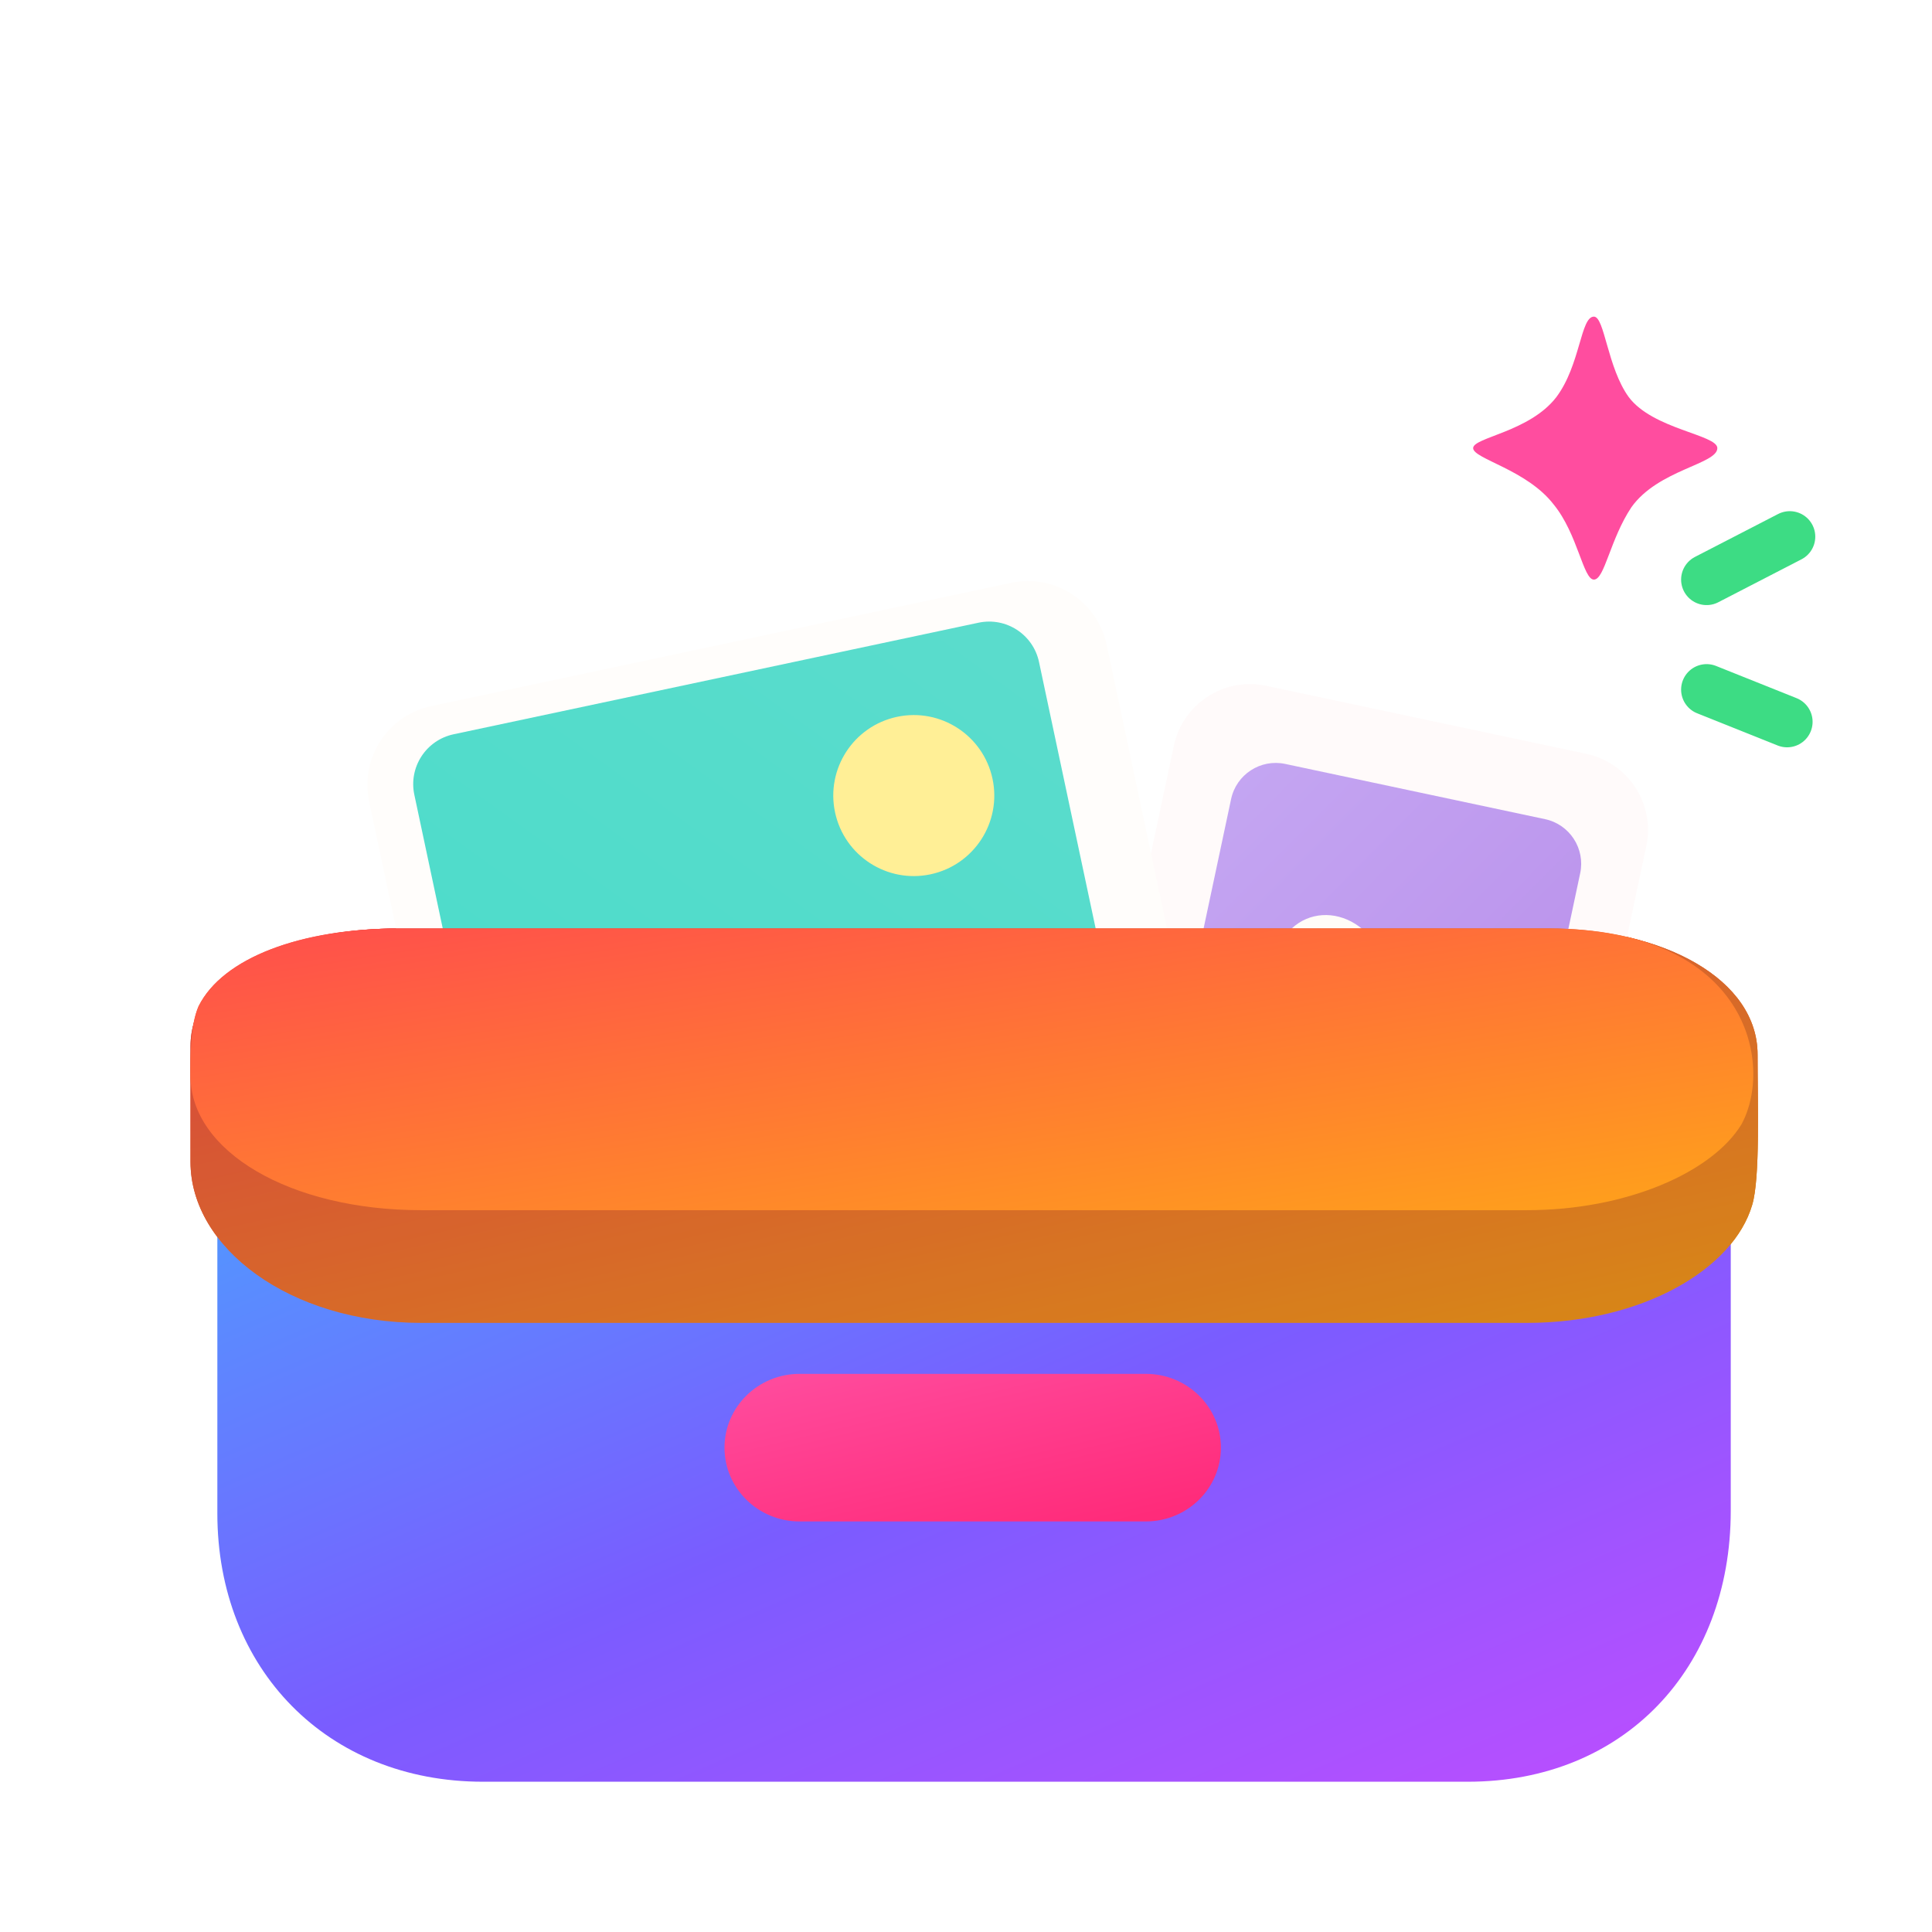
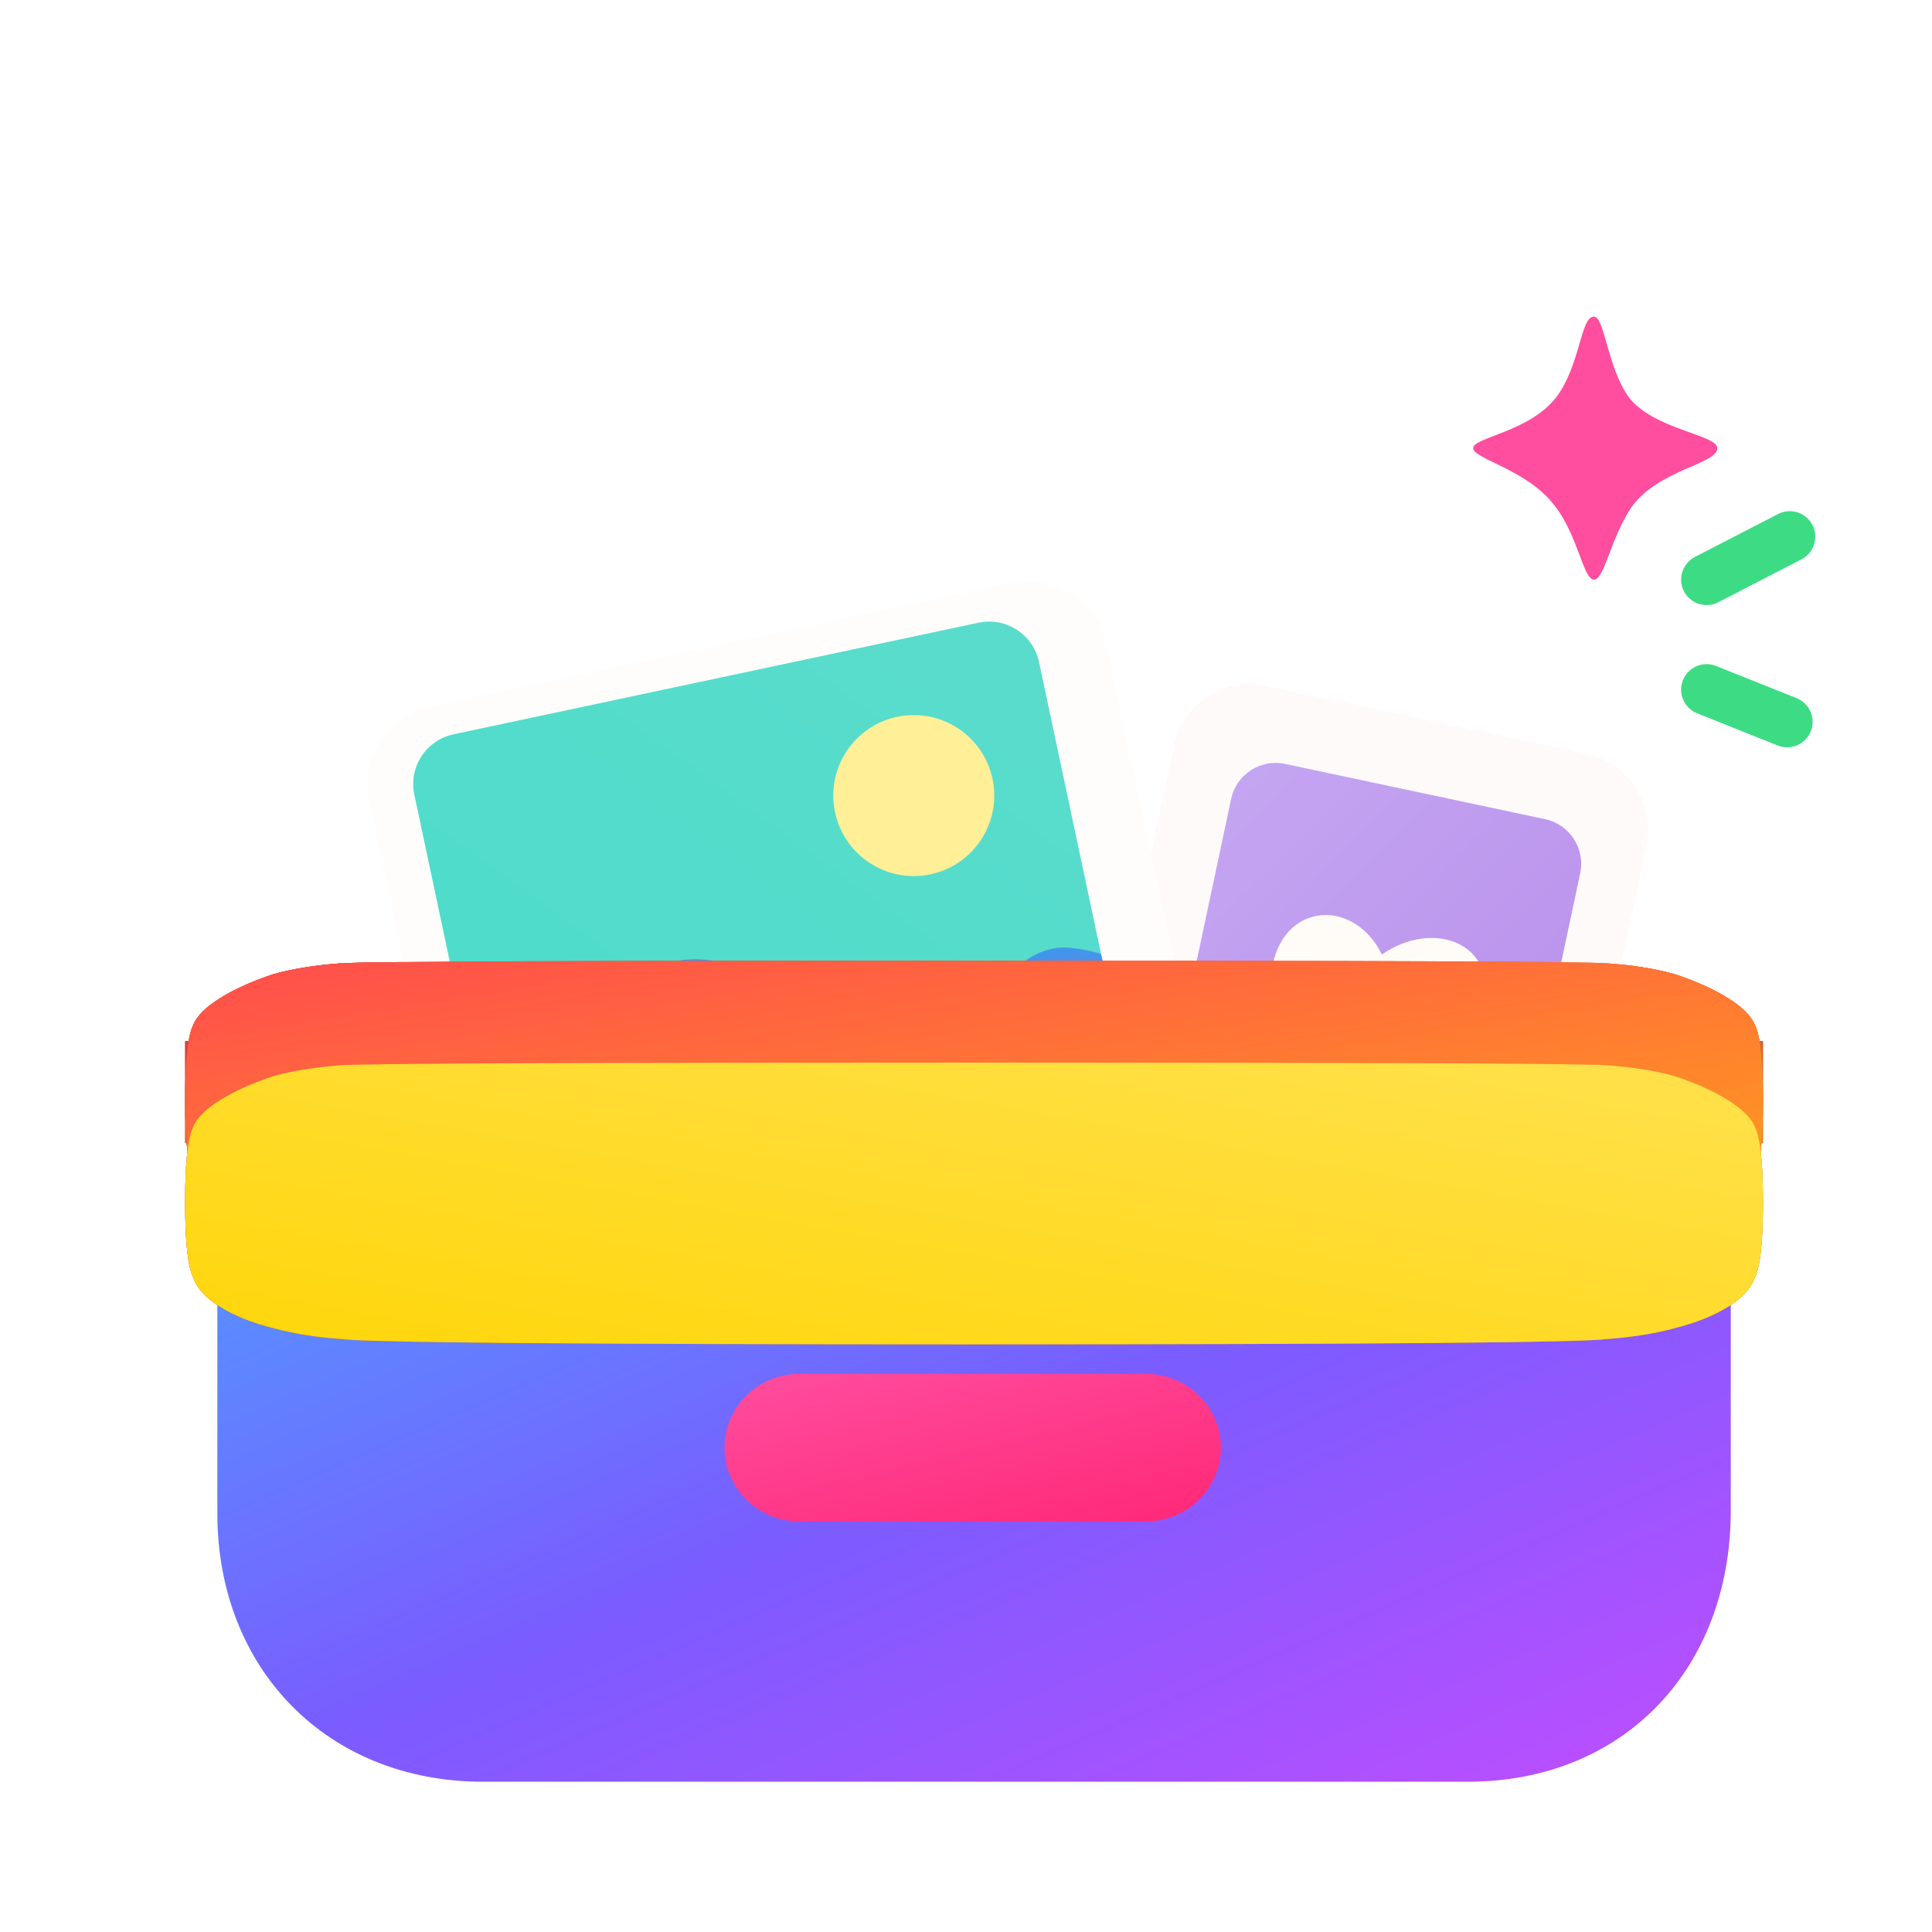
<svg xmlns="http://www.w3.org/2000/svg" viewBox="260 155 720 720" role="img" aria-label="Schuhkarton lädt">
  <defs>
    <linearGradient id="sk-lidTop" x1="0" y1="0" x2="0.9" y2="1">
      <stop stop-color="#ff4d4d" />
      <stop offset="1" stop-color="#ff9f1c" />
    </linearGradient>
    <linearGradient id="sk-lidInside" x1="0" y1="1" x2="1" y2="0">
      <stop stop-color="#ffd60a" />
      <stop offset="1" stop-color="#ffe14d" />
    </linearGradient>
    <linearGradient id="sk-rim" x1="0" y1="0" x2="0.7" y2="1">
      <stop stop-color="#3ddc84" />
      <stop offset="1" stop-color="#2ec4b6" />
    </linearGradient>
    <linearGradient id="sk-box" x1="0" y1="0" x2="1" y2="1">
      <stop stop-color="#4d9fff" />
      <stop offset="0.5" stop-color="#7a5cff" />
      <stop offset="1" stop-color="#c04dff" />
    </linearGradient>
    <linearGradient id="sk-slot" x1="0" y1="0" x2="0.8" y2="1">
      <stop stop-color="#ff4d9f" />
      <stop offset="1" stop-color="#ff2b7a" />
    </linearGradient>
    <linearGradient id="sk-sky" x1="0" y1="1" x2="1" y2="0">
      <stop stop-color="#48dcca" />
      <stop offset="1" stop-color="#5bdccc" />
    </linearGradient>
    <linearGradient id="sk-mountains" x1="0" y1="0" x2="1" y2="1">
      <stop stop-color="#329be8" />
      <stop offset="1" stop-color="#568eef" />
    </linearGradient>
    <linearGradient id="sk-heartBg" x1="0" y1="0" x2="1" y2="1">
      <stop stop-color="#c4a6f2" />
      <stop offset="1" stop-color="#b78ae9" />
    </linearGradient>
    <clipPath id="sk-scene">
      <rect x="429" y="405" width="238" height="260" rx="19" />
    </clipPath>
    <clipPath id="sk-inbox">
      <rect x="260" y="155" width="720" height="640" />
    </clipPath>
  </defs>
  <style>
    .p1, .p2, .star, .rays { transform-box: fill-box; transform-origin: center; animation: 3.2s infinite both; }
    .p1 { animation-name: sk-p1; }
    .p2 { animation-name: sk-p2; }
    .star { animation-name: sk-star; }
    .rays { animation-name: sk-rays; }
    .lid-still { display: none; }
    @keyframes sk-p1 {
-       0%, 9% { transform: translateY(260px); animation-timing-function: cubic-bezier(.2, .8, .3, 1.2); }
-       21%, 36% { transform: none; animation-timing-function: ease-in; }
-       56%, 100% { transform: translateY(260px); }
+       0%, 17% { transform: translateY(260px); animation-timing-function: cubic-bezier(.2, .8, .3, 1.2); }
+       29%, 41% { transform: none; animation-timing-function: ease-in; }
+       51%, 100% { transform: translateY(260px); }
    }
    @keyframes sk-p2 {
-       0%, 11% { transform: translateY(240px); animation-timing-function: cubic-bezier(.2, .8, .3, 1.25); }
-       24%, 33% { transform: none; animation-timing-function: ease-in; }
-       53%, 100% { transform: translateY(240px); }
+       0%, 19% { transform: translateY(240px); animation-timing-function: cubic-bezier(.2, .8, .3, 1.25); }
+       31%, 39% { transform: none; animation-timing-function: ease-in; }
+       49%, 100% { transform: translateY(240px); }
    }
    @keyframes sk-star {
-       0%, 17% { transform: scale(0) rotate(-90deg); opacity: 0; animation-timing-function: cubic-bezier(.2, .8, .3, 1.4); }
-       26%, 34% { transform: none; opacity: 1; }
-       44%, 100% { transform: scale(0) rotate(45deg); opacity: 0; }
+       0%, 26% { transform: scale(0) rotate(-90deg); opacity: 0; animation-timing-function: cubic-bezier(.2, .8, .3, 1.4); }
+       33%, 39% { transform: none; opacity: 1; }
+       47%, 100% { transform: scale(0) rotate(45deg); opacity: 0; }
    }
    @keyframes sk-rays {
-       0%, 22% { transform: scale(.2); opacity: 0; animation-timing-function: ease-out; }
-       29%, 34% { transform: none; opacity: 1; }
-       42%, 100% { transform: scale(.2); opacity: 0; }
+       0%, 29% { transform: scale(.2); opacity: 0; animation-timing-function: ease-out; }
+       34%, 39% { transform: none; opacity: 1; }
+       45%, 100% { transform: scale(.2); opacity: 0; }
    }
    @media (prefers-reduced-motion: reduce) {
      .p1, .p2, .star, .rays { animation: none; }
      .lid-move { display: none; }
      .lid-still { display: inline; }
    }
  </style>
-   <g class="lid-still">
-     <path fill="url(#sk-lidTop)" d="M306 479C286 451 298 401 322 367C339 341 363 321 401 307L672 222C719 207 740 207 760 220C781 236 795 265 784 294C773 326 745 359 694 392L408 493C357 510 326 515 306 479Z" />
-     <path fill="url(#sk-lidInside)" d="M324 459C339 420 393 400 463 381L722 307C755 297 773 289 783 299C776 331 740 361 694 392L406 493C361 511 338 507 324 484C320 476 320 468 324 459Z" />
+   <path fill="url(#sk-rim)" d="M341 567C341 540 374 526 415 526H831C872 526 905 542 905 571C905 598 870 626 823 626H423C376 626 341 599 341 567Z" />
+   <path fill="#2e8a6a" d="M368 566C372 548 399 544 432 544H833C858 544 880 555 880 569C880 583 862 592 835 593H406C381 592 368 581 368 566Z" />
+   <g class="lid lid-still">
+     <g fill="url(#sk-lidTop)">
+       <path d="M329 391Q329 442 329 446Q330 451 331 456Q331 460 333 465Q334 469 337 473Q339 477 341 481Q344 485 347 488Q350 492 354 495Q357 498 361 501Q365 503 369 505Q373 507 378 509Q382 510 387 511Q392 512 396 512Q401 513 623 513Q845 513 850 512Q854 512 859 511Q864 510 868 509Q873 507 877 505Q881 503 885 501Q889 498 892 495Q896 492 899 488Q902 485 905 481Q907 477 909 473Q912 469 913 465Q915 460 915 456Q916 451 917 446Q917 442 917 391Q917 339 917 335Q916 330 915 326Q915 321 913 317Q912 312 909 308Q907 304 905 300Q902 296 899 293Q896 289 892 286Q889 283 885 281Q881 278 877 276Q873 274 868 272Q864 271 859 270Q854 269 850 269Q845 268 623 268Q401 268 396 269Q392 269 387 270Q382 271 378 272Q373 274 369 276Q365 278 361 281Q357 283 354 286Q350 289 347 293Q344 296 341 300Q339 304 337 308Q334 312 333 317Q331 321 331 326Q330 330 329 335Q329 339 329 391Z" />
+       <path d="M329 398Q329 449 329 454Q330 458 331 463Q331 467 333 472Q334 476 337 480Q339 485 341 488Q344 492 347 496Q350 499 354 502Q357 505 361 508Q365 511 369 513Q373 515 378 516Q382 518 387 519Q392 519 396 520Q401 520 623 520Q845 520 850 520Q854 519 859 519Q864 518 868 516Q873 515 877 513Q881 511 885 508Q889 505 892 502Q896 499 899 496Q902 492 905 488Q907 485 909 480Q912 476 913 472Q915 467 915 463Q916 458 917 454Q917 449 917 398Q917 347 917 342Q916 337 915 333Q915 328 913 324Q912 320 909 315Q907 311 905 307Q902 304 899 300Q896 297 892 293Q889 290 885 288Q881 285 877 283Q873 281 868 280Q864 278 859 277Q854 276 850 276Q845 276 623 276Q401 276 396 276Q392 276 387 277Q382 278 378 280Q373 281 369 283Q365 285 361 288Q357 290 354 293Q350 297 347 300Q344 304 341 307Q339 311 337 315Q334 320 333 324Q331 328 331 333Q330 337 329 342Q329 347 329 398Z" />
+       <path d="M329 442L917 442L917 449L329 449Z" />
+     </g>
+     <g fill="#000" opacity=".15">
+       <path d="M329 391Q329 442 329 446Q330 451 331 456Q331 460 333 465Q334 469 337 473Q339 477 341 481Q344 485 347 488Q350 492 354 495Q357 498 361 501Q365 503 369 505Q373 507 378 509Q382 510 387 511Q392 512 396 512Q401 513 623 513Q845 513 850 512Q854 512 859 511Q864 510 868 509Q873 507 877 505Q881 503 885 501Q889 498 892 495Q896 492 899 488Q902 485 905 481Q907 477 909 473Q912 469 913 465Q915 460 915 456Q916 451 917 446Q917 442 917 391Q917 339 917 335Q916 330 915 326Q915 321 913 317Q912 312 909 308Q907 304 905 300Q902 296 899 293Q896 289 892 286Q889 283 885 281Q881 278 877 276Q873 274 868 272Q864 271 859 270Q854 269 850 269Q845 268 623 268Q401 268 396 269Q392 269 387 270Q382 271 378 272Q373 274 369 276Q365 278 361 281Q357 283 354 286Q350 289 347 293Q344 296 341 300Q339 304 337 308Q334 312 333 317Q331 321 331 326Q330 330 329 335Q329 339 329 391Z" />
+       <path d="M329 398Q329 449 329 454Q330 458 331 463Q331 467 333 472Q334 476 337 480Q339 485 341 488Q344 492 347 496Q350 499 354 502Q357 505 361 508Q365 511 369 513Q373 515 378 516Q382 518 387 519Q392 519 396 520Q401 520 623 520Q845 520 850 520Q854 519 859 519Q864 518 868 516Q873 515 877 513Q881 511 885 508Q889 505 892 502Q896 499 899 496Q902 492 905 488Q907 485 909 480Q912 476 913 472Q915 467 915 463Q916 458 917 454Q917 449 917 398Q917 347 917 342Q916 337 915 333Q915 328 913 324Q912 320 909 315Q907 311 905 307Q902 304 899 300Q896 297 892 293Q889 290 885 288Q881 285 877 283Q873 281 868 280Q864 278 859 277Q854 276 850 276Q845 276 623 276Q401 276 396 276Q392 276 387 277Q382 278 378 280Q373 281 369 283Q365 285 361 288Q357 290 354 293Q350 297 347 300Q344 304 341 307Q339 311 337 315Q334 320 333 324Q331 328 331 333Q330 337 329 342Q329 347 329 398Z" />
+       <path d="M329 442L917 442L917 449L329 449Z" />
+     </g>
+     <path fill="url(#sk-lidInside)" d="M329 398Q329 449 329 454Q330 458 331 463Q331 467 333 472Q334 476 337 480Q339 485 341 488Q344 492 347 496Q350 499 354 502Q357 505 361 508Q365 511 369 513Q373 515 378 516Q382 518 387 519Q392 519 396 520Q401 520 623 520Q845 520 850 520Q854 519 859 519Q864 518 868 516Q873 515 877 513Q881 511 885 508Q889 505 892 502Q896 499 899 496Q902 492 905 488Q907 485 909 480Q912 476 913 472Q915 467 915 463Q916 458 917 454Q917 449 917 398Q917 347 917 342Q916 337 915 333Q915 328 913 324Q912 320 909 315Q907 311 905 307Q902 304 899 300Q896 297 892 293Q889 290 885 288Q881 285 877 283Q873 281 868 280Q864 278 859 277Q854 276 850 276Q845 276 623 276Q401 276 396 276Q392 276 387 277Q382 278 378 280Q373 281 369 283Q365 285 361 288Q357 290 354 293Q350 297 347 300Q344 304 341 307Q339 311 337 315Q334 320 333 324Q331 328 331 333Q330 337 329 342Q329 347 329 398Z" />
  </g>
  <g class="lid-move">
    <g>
-       <animate attributeName="display" dur="3.2s" repeatCount="indefinite" calcMode="discrete" keyTimes="0;0.1;0.52" values="none;inline;none" />
+       <animate attributeName="display" dur="3.2s" repeatCount="indefinite" calcMode="discrete" keyTimes="0;0.065;0.622" values="none;inline;none" />
      <g id="sk-lidMove">
-         <path fill="url(#sk-lidTop)" d="M331 545C331 560 331 574 331 588C331 620 368 648 417 648C554.3 648 691.7 648 829 648C872 648 906 628 913 604C916 594 915 566 915 548C915 520 880 501 837 501C694.3 501 551.7 501 409 501C366 501 331 517 331 545Z">
-           <animate attributeName="d" dur="3.2s" repeatCount="indefinite" calcMode="spline" keyTimes="0;0.04;0.1;0.19;0.31;0.52;0.66;1" keySplines="0 0 1 1;.4 0 1 .8;0 .3 .3 1;0 0 1 1;.45 0 .8 .55;.2 .45 .4 1;0 0 1 1" values="M331 545C331 560 331 574 331 588C331 620 368 648 417 648C554.3 648 691.7 648 829 648C872 648 906 628 913 604C916 594 915 566 915 548C915 520 880 501 837 501C694.3 501 551.7 501 409 501C366 501 331 517 331 545Z;M331 545C331 560 331 574 331 588C331 620 368 648 417 648C554.3 648 691.7 648 829 648C872 648 906 628 913 604C916 594 915 566 915 548C915 520 880 501 837 501C694.3 501 551.7 501 409 501C366 501 331 517 331 545Z;M331 503.6C331 505.4 331 507.1 331 508.8C331 512.6 368 516 417 516C554.3 516 691.7 516 829 516C872 516 906 513.6 913 510.7C916 509.5 915 506.2 915 504C915 500.6 880 498.4 837 498.4C694.3 498.4 551.7 498.4 409 498.4C366 498.4 331 500.3 331 503.6Z;M306 479C286 451 298 401 322 367C339 341 363 321 401 307C491.3 278.7 581.7 250.3 672 222C719 207 740 207 760 220C781 236 795 265 784 294C773 326 745 359 694 392C598.7 425.7 503.3 459.3 408 493C357 510 326 515 306 479Z;M306 479C286 451 298 401 322 367C339 341 363 321 401 307C491.3 278.7 581.7 250.3 672 222C719 207 740 207 760 220C781 236 795 265 784 294C773 326 745 359 694 392C598.7 425.7 503.3 459.3 408 493C357 510 326 515 306 479Z;M331 503.6C331 505.4 331 507.1 331 508.8C331 512.6 368 516 417 516C554.3 516 691.7 516 829 516C872 516 906 513.6 913 510.7C916 509.5 915 506.2 915 504C915 500.6 880 498.4 837 498.4C694.3 498.4 551.7 498.4 409 498.4C366 498.4 331 500.3 331 503.6Z;M331 545C331 560 331 574 331 588C331 620 368 648 417 648C554.3 648 691.7 648 829 648C872 648 906 628 913 604C916 594 915 566 915 548C915 520 880 501 837 501C694.3 501 551.7 501 409 501C366 501 331 517 331 545Z;M331 545C331 560 331 574 331 588C331 620 368 648 417 648C554.3 648 691.7 648 829 648C872 648 906 628 913 604C916 594 915 566 915 548C915 520 880 501 837 501C694.3 501 551.7 501 409 501C366 501 331 517 331 545Z" />
-         </path>
-         <path fill="#000" opacity=".16" d="M331 545C331 560 331 574 331 588C331 620 368 648 417 648C554.3 648 691.7 648 829 648C872 648 906 628 913 604C916 594 915 566 915 548C915 520 880 501 837 501C694.3 501 551.7 501 409 501C366 501 331 517 331 545Z">
-           <animate attributeName="d" dur="3.2s" repeatCount="indefinite" calcMode="spline" keyTimes="0;0.04;0.1;0.19;0.31;0.52;0.66;1" keySplines="0 0 1 1;.4 0 1 .8;0 .3 .3 1;0 0 1 1;.45 0 .8 .55;.2 .45 .4 1;0 0 1 1" values="M331 545C331 560 331 574 331 588C331 620 368 648 417 648C554.3 648 691.7 648 829 648C872 648 906 628 913 604C916 594 915 566 915 548C915 520 880 501 837 501C694.3 501 551.7 501 409 501C366 501 331 517 331 545Z;M331 545C331 560 331 574 331 588C331 620 368 648 417 648C554.3 648 691.7 648 829 648C872 648 906 628 913 604C916 594 915 566 915 548C915 520 880 501 837 501C694.3 501 551.7 501 409 501C366 501 331 517 331 545Z;M331 503.6C331 505.4 331 507.1 331 508.8C331 512.6 368 516 417 516C554.3 516 691.7 516 829 516C872 516 906 513.6 913 510.7C916 509.5 915 506.2 915 504C915 500.6 880 498.4 837 498.4C694.3 498.4 551.7 498.4 409 498.4C366 498.4 331 500.3 331 503.6Z;M306 479C286 451 298 401 322 367C339 341 363 321 401 307C491.3 278.7 581.7 250.3 672 222C719 207 740 207 760 220C781 236 795 265 784 294C773 326 745 359 694 392C598.7 425.7 503.3 459.3 408 493C357 510 326 515 306 479Z;M306 479C286 451 298 401 322 367C339 341 363 321 401 307C491.3 278.7 581.7 250.3 672 222C719 207 740 207 760 220C781 236 795 265 784 294C773 326 745 359 694 392C598.7 425.7 503.3 459.3 408 493C357 510 326 515 306 479Z;M331 503.6C331 505.4 331 507.1 331 508.8C331 512.6 368 516 417 516C554.3 516 691.7 516 829 516C872 516 906 513.6 913 510.7C916 509.5 915 506.2 915 504C915 500.6 880 498.4 837 498.4C694.3 498.4 551.7 498.4 409 498.4C366 498.4 331 500.3 331 503.6Z;M331 545C331 560 331 574 331 588C331 620 368 648 417 648C554.3 648 691.7 648 829 648C872 648 906 628 913 604C916 594 915 566 915 548C915 520 880 501 837 501C694.3 501 551.7 501 409 501C366 501 331 517 331 545Z;M331 545C331 560 331 574 331 588C331 620 368 648 417 648C554.3 648 691.7 648 829 648C872 648 906 628 913 604C916 594 915 566 915 548C915 520 880 501 837 501C694.3 501 551.7 501 409 501C366 501 331 517 331 545Z" />
-           <animate attributeName="opacity" dur="3.2s" repeatCount="indefinite" keyTimes="0;0.1;0.19;0.31;0.52;1" values=".16;.16;0;0;.16;.16" />
-         </path>
-         <path fill="url(#sk-lidTop)" d="M331 556C331 584 368 606 417 606C554.3 606 691.7 606 829 606C866 606 898 592 909 574C921 552 912 501 837 501C694.3 501 551.7 501 409 501C372 501 343 512 334 530C331 537 331 547 331 556Z">
-           <animate attributeName="d" dur="3.2s" repeatCount="indefinite" calcMode="spline" keyTimes="0;0.04;0.1;0.19;0.31;0.52;0.66;1" keySplines="0 0 1 1;.4 0 1 .8;0 .3 .3 1;0 0 1 1;.45 0 .8 .55;.2 .45 .4 1;0 0 1 1" values="M331 556C331 584 368 606 417 606C554.3 606 691.7 606 829 606C866 606 898 592 909 574C921 552 912 501 837 501C694.3 501 551.7 501 409 501C372 501 343 512 334 530C331 537 331 547 331 556Z;M331 556C331 584 368 606 417 606C554.3 606 691.7 606 829 606C866 606 898 592 909 574C921 552 912 501 837 501C694.3 501 551.7 501 409 501C372 501 343 512 334 530C331 537 331 547 331 556Z;M331 499.7C331 500.6 368 501.2 417 501.2C554.3 501.2 691.7 501.2 829 501.2C866 501.2 898 500.8 909 500.3C921 499.6 912 498.1 837 498.1C694.3 498.1 551.7 498.1 409 498.1C372 498.1 343 498.4 334 499C331 499.2 331 499.5 331 499.7Z;M324 459C339 420 393 400 463 381C549.3 356.3 635.7 331.7 722 307C755 297 773 289 783 299C776 331 740 361 694 392C598 425.7 502 459.3 406 493C361 511 338 507 324 484C320 476 320 468 324 459Z;M324 459C339 420 393 400 463 381C549.3 356.3 635.7 331.7 722 307C755 297 773 289 783 299C776 331 740 361 694 392C598 425.7 502 459.3 406 493C361 511 338 507 324 484C320 476 320 468 324 459Z;M331 499.7C331 500.6 368 501.2 417 501.2C554.3 501.2 691.7 501.2 829 501.2C866 501.2 898 500.8 909 500.3C921 499.6 912 498.1 837 498.1C694.3 498.1 551.7 498.1 409 498.1C372 498.1 343 498.4 334 499C331 499.2 331 499.5 331 499.7Z;M331 556C331 584 368 606 417 606C554.3 606 691.7 606 829 606C866 606 898 592 909 574C921 552 912 501 837 501C694.3 501 551.7 501 409 501C372 501 343 512 334 530C331 537 331 547 331 556Z;M331 556C331 584 368 606 417 606C554.3 606 691.7 606 829 606C866 606 898 592 909 574C921 552 912 501 837 501C694.3 501 551.7 501 409 501C372 501 343 512 334 530C331 537 331 547 331 556Z" />
-           <animate attributeName="visibility" dur="3.2s" repeatCount="indefinite" calcMode="discrete" keyTimes="0;0.1;0.52" values="visible;hidden;visible" />
-         </path>
-         <path fill="url(#sk-lidInside)" d="M331 556C331 584 368 606 417 606C554.3 606 691.7 606 829 606C866 606 898 592 909 574C921 552 912 501 837 501C694.3 501 551.7 501 409 501C372 501 343 512 334 530C331 537 331 547 331 556Z" visibility="hidden">
-           <animate attributeName="d" dur="3.2s" repeatCount="indefinite" calcMode="spline" keyTimes="0;0.04;0.1;0.19;0.31;0.52;0.66;1" keySplines="0 0 1 1;.4 0 1 .8;0 .3 .3 1;0 0 1 1;.45 0 .8 .55;.2 .45 .4 1;0 0 1 1" values="M331 556C331 584 368 606 417 606C554.3 606 691.7 606 829 606C866 606 898 592 909 574C921 552 912 501 837 501C694.3 501 551.7 501 409 501C372 501 343 512 334 530C331 537 331 547 331 556Z;M331 556C331 584 368 606 417 606C554.3 606 691.7 606 829 606C866 606 898 592 909 574C921 552 912 501 837 501C694.3 501 551.7 501 409 501C372 501 343 512 334 530C331 537 331 547 331 556Z;M331 499.7C331 500.6 368 501.2 417 501.2C554.3 501.2 691.7 501.2 829 501.2C866 501.2 898 500.8 909 500.3C921 499.6 912 498.1 837 498.1C694.3 498.1 551.7 498.1 409 498.1C372 498.1 343 498.4 334 499C331 499.2 331 499.5 331 499.7Z;M324 459C339 420 393 400 463 381C549.3 356.3 635.7 331.7 722 307C755 297 773 289 783 299C776 331 740 361 694 392C598 425.7 502 459.3 406 493C361 511 338 507 324 484C320 476 320 468 324 459Z;M324 459C339 420 393 400 463 381C549.3 356.3 635.7 331.7 722 307C755 297 773 289 783 299C776 331 740 361 694 392C598 425.7 502 459.3 406 493C361 511 338 507 324 484C320 476 320 468 324 459Z;M331 499.7C331 500.6 368 501.2 417 501.2C554.3 501.2 691.7 501.2 829 501.2C866 501.2 898 500.8 909 500.3C921 499.6 912 498.1 837 498.1C694.3 498.1 551.7 498.1 409 498.1C372 498.1 343 498.4 334 499C331 499.2 331 499.5 331 499.7Z;M331 556C331 584 368 606 417 606C554.3 606 691.7 606 829 606C866 606 898 592 909 574C921 552 912 501 837 501C694.3 501 551.7 501 409 501C372 501 343 512 334 530C331 537 331 547 331 556Z;M331 556C331 584 368 606 417 606C554.3 606 691.7 606 829 606C866 606 898 592 909 574C921 552 912 501 837 501C694.3 501 551.7 501 409 501C372 501 343 512 334 530C331 537 331 547 331 556Z" />
-           <animate attributeName="visibility" dur="3.2s" repeatCount="indefinite" calcMode="discrete" keyTimes="0;0.1;0.52" values="hidden;visible;hidden" />
-         </path>
+         <g fill="url(#sk-lidTop)">
+           <g id="sk-lidShape">
+             <path id="sk-lidT" d="M329 565Q329 543 332 537Q334 532 342 527Q350 522 362 518Q373 515 387 514Q401 513 623 513Q845 513 859 514Q873 515 884 518Q896 522 904 527Q912 532 914 537Q917 543 917 565Q917 587 914 593Q912 599 904 604Q896 609 884 612Q873 615 859 616Q845 618 623 618Q401 618 387 616Q373 615 362 612Q350 609 342 604Q334 599 332 593Q329 587 329 565Z">
+               <animate attributeName="d" dur="3.2s" repeatCount="indefinite" keyTimes="0;0.05;0.059;0.065;0.068;0.086;0.103;0.121;0.139;0.157;0.174;0.192;0.21;0.53;0.551;0.573;0.594;0.615;0.622;0.634;0.636;0.657;0.679;0.7;0.735;0.77;1" values="M329 565Q329 543 332 537Q334 532 342 527Q350 522 362 518Q373 515 387 514Q401 513 623 513Q845 513 859 514Q873 515 884 518Q896 522 904 527Q912 532 914 537Q917 543 917 565Q917 587 914 593Q912 599 904 604Q896 609 884 612Q873 615 859 616Q845 618 623 618Q401 618 387 616Q373 615 362 612Q350 609 342 604Q334 599 332 593Q329 587 329 565Z;M329 565Q329 543 332 537Q334 532 342 527Q350 522 362 518Q373 515 387 514Q401 513 623 513Q845 513 859 514Q873 515 884 518Q896 522 904 527Q912 532 914 537Q917 543 917 565Q917 587 914 593Q912 599 904 604Q896 609 884 612Q873 615 859 616Q845 618 623 618Q401 618 387 616Q373 615 362 612Q350 609 342 604Q334 599 332 593Q329 587 329 565Z;M329 513Q329 513 332 513Q334 513 342 513Q350 513 362 513Q373 513 387 513Q401 513 623 513Q845 513 859 513Q873 513 884 513Q896 513 904 513Q912 513 914 513Q917 513 917 513Q917 513 914 513Q912 513 904 513Q896 513 884 513Q873 513 859 513Q845 513 623 513Q401 513 387 513Q373 513 362 513Q350 513 342 513Q334 513 332 513Q329 513 329 513Z;M329 481Q329 494 332 498Q334 501 342 504Q350 507 362 509Q373 511 387 512Q401 513 623 513Q845 513 859 512Q873 511 884 509Q896 507 904 504Q912 501 914 498Q917 494 917 481Q917 467 914 464Q912 460 904 457Q896 454 884 452Q873 450 859 449Q845 449 623 449Q401 449 387 449Q373 450 362 452Q350 454 342 457Q334 460 332 464Q329 467 329 481Z;M329 468Q329 487 332 492Q334 497 342 501Q350 505 362 508Q373 511 387 512Q401 513 623 513Q845 513 859 512Q873 511 884 508Q896 505 904 501Q912 497 914 492Q917 487 917 468Q917 450 914 445Q912 440 904 436Q896 431 884 429Q873 426 859 425Q845 424 623 424Q401 424 387 425Q373 426 362 429Q350 431 342 436Q334 440 332 445Q329 450 329 468Z;M329 413Q329 455 332 466Q334 477 342 486Q350 496 362 502Q373 508 387 511Q401 513 623 513Q845 513 859 511Q873 508 884 502Q896 496 904 486Q912 477 914 466Q917 455 917 413Q917 372 914 361Q912 350 904 340Q896 331 884 325Q873 319 859 316Q845 314 623 314Q401 314 387 316Q373 319 362 325Q350 331 342 340Q334 350 332 361Q329 372 329 413Z;M329 394Q329 444 332 457Q334 470 342 481Q350 492 362 500Q373 507 387 510Q401 513 623 513Q845 513 859 510Q873 507 884 500Q896 492 904 481Q912 470 914 457Q917 444 917 394Q917 344 914 330Q912 317 904 306Q896 295 884 287Q873 280 859 277Q845 275 623 275Q401 275 387 277Q373 280 362 287Q350 295 342 306Q334 317 332 330Q329 344 329 394Z;M329 389Q329 441 332 455Q334 468 342 480Q350 492 362 499Q373 507 387 510Q401 513 623 513Q845 513 859 510Q873 507 884 499Q896 492 904 480Q912 468 914 455Q917 441 917 389Q917 337 914 324Q912 310 904 298Q896 287 884 279Q873 271 859 268Q845 266 623 266Q401 266 387 268Q373 271 362 279Q350 287 342 298Q334 310 332 324Q329 337 329 389Z;M329 389Q329 441 332 455Q334 468 342 480Q350 492 362 499Q373 507 387 510Q401 513 623 513Q845 513 859 510Q873 507 884 499Q896 492 904 480Q912 468 914 455Q917 441 917 389Q917 337 914 323Q912 309 904 298Q896 286 884 278Q873 270 859 267Q845 265 623 265Q401 265 387 267Q373 270 362 278Q350 286 342 298Q334 309 332 323Q329 337 329 389Z;M329 389Q329 441 332 455Q334 468 342 480Q350 492 362 499Q373 507 387 510Q401 513 623 513Q845 513 859 510Q873 507 884 499Q896 492 904 480Q912 468 914 455Q917 441 917 389Q917 337 914 323Q912 309 904 298Q896 286 884 278Q873 270 859 268Q845 265 623 265Q401 265 387 268Q373 270 362 278Q350 286 342 298Q334 309 332 323Q329 337 329 389Z;M329 389Q329 441 332 455Q334 468 342 480Q350 492 362 499Q373 507 387 510Q401 513 623 513Q845 513 859 510Q873 507 884 499Q896 492 904 480Q912 468 914 455Q917 441 917 389Q917 337 914 324Q912 310 904 298Q896 287 884 279Q873 271 859 268Q845 266 623 266Q401 266 387 268Q373 271 362 279Q350 287 342 298Q334 310 332 324Q329 337 329 389Z;M329 390Q329 441 332 455Q334 469 342 480Q350 492 362 500Q373 507 387 510Q401 513 623 513Q845 513 859 510Q873 507 884 500Q896 492 904 480Q912 469 914 455Q917 441 917 390Q917 339 914 325Q912 311 904 300Q896 288 884 280Q873 273 859 270Q845 267 623 267Q401 267 387 270Q373 273 362 280Q350 288 342 300Q334 311 332 325Q329 339 329 390Z;M329 391Q329 442 332 455Q334 469 342 480Q350 492 362 500Q373 507 387 510Q401 513 623 513Q845 513 859 510Q873 507 884 500Q896 492 904 480Q912 469 914 455Q917 442 917 391Q917 339 914 326Q912 312 904 301Q896 289 884 282Q873 274 859 271Q845 268 623 268Q401 268 387 271Q373 274 362 282Q350 289 342 301Q334 312 332 326Q329 339 329 391Z;M329 391Q329 442 332 455Q334 469 342 480Q350 492 362 500Q373 507 387 510Q401 513 623 513Q845 513 859 510Q873 507 884 500Q896 492 904 480Q912 469 914 455Q917 442 917 391Q917 339 914 326Q912 312 904 301Q896 289 884 282Q873 274 859 271Q845 268 623 268Q401 268 387 271Q373 274 362 282Q350 289 342 301Q334 312 332 326Q329 339 329 391Z;M329 391Q329 442 332 456Q334 469 342 481Q350 492 362 500Q373 507 387 510Q401 513 623 513Q845 513 859 510Q873 507 884 500Q896 492 904 481Q912 469 914 456Q917 442 917 391Q917 340 914 326Q912 313 904 301Q896 290 884 282Q873 275 859 272Q845 269 623 269Q401 269 387 272Q373 275 362 282Q350 290 342 301Q334 313 332 326Q329 340 329 391Z;M329 394Q329 444 332 457Q334 470 342 481Q350 493 362 500Q373 507 387 510Q401 513 623 513Q845 513 859 510Q873 507 884 500Q896 493 904 481Q912 470 914 457Q917 444 917 394Q917 344 914 331Q912 318 904 306Q896 295 884 288Q873 280 859 278Q845 275 623 275Q401 275 387 278Q373 280 362 288Q350 295 342 306Q334 318 332 331Q329 344 329 394Z;M329 408Q329 452 332 463Q334 475 342 485Q350 495 362 501Q373 508 387 510Q401 513 623 513Q845 513 859 510Q873 508 884 501Q896 495 904 485Q912 475 914 463Q917 452 917 408Q917 364 914 352Q912 340 904 330Q896 321 884 314Q873 307 859 305Q845 303 623 303Q401 303 387 305Q373 307 362 314Q350 321 342 330Q334 340 332 352Q329 364 329 408Z;M329 455Q329 479 332 486Q334 492 342 498Q350 503 362 507Q373 510 387 511Q401 513 623 513Q845 513 859 511Q873 510 884 507Q896 503 904 498Q912 492 914 486Q917 479 917 455Q917 431 914 425Q912 419 904 413Q896 408 884 404Q873 401 859 399Q845 398 623 398Q401 398 387 399Q373 401 362 404Q350 408 342 413Q334 419 332 425Q329 431 329 455Z;M329 481Q329 494 332 498Q334 501 342 504Q350 507 362 509Q373 511 387 512Q401 513 623 513Q845 513 859 512Q873 511 884 509Q896 507 904 504Q912 501 914 498Q917 494 917 481Q917 467 914 464Q912 460 904 457Q896 454 884 452Q873 450 859 449Q845 449 623 449Q401 449 387 449Q373 450 362 452Q350 454 342 457Q334 460 332 464Q329 467 329 481Z;M329 513Q329 513 332 513Q334 513 342 513Q350 513 362 513Q373 513 387 513Q401 513 623 513Q845 513 859 513Q873 513 884 513Q896 513 904 513Q912 513 914 513Q917 513 917 513Q917 513 914 513Q912 513 904 513Q896 513 884 513Q873 513 859 513Q845 513 623 513Q401 513 387 513Q373 513 362 513Q350 513 342 513Q334 513 332 513Q329 513 329 513Z;M329 519Q329 516 332 516Q334 515 342 514Q350 514 362 513Q373 513 387 513Q401 513 623 513Q845 513 859 513Q873 513 884 513Q896 514 904 514Q912 515 914 516Q917 516 917 519Q917 521 914 522Q912 523 904 523Q896 524 884 524Q873 525 859 525Q845 525 623 525Q401 525 387 525Q373 525 362 524Q350 524 342 523Q334 523 332 522Q329 521 329 519Z;M329 552Q329 535 332 531Q334 527 342 523Q350 519 362 517Q373 514 387 514Q401 513 623 513Q845 513 859 514Q873 514 884 517Q896 519 904 523Q912 527 914 531Q917 535 917 552Q917 568 914 573Q912 577 904 581Q896 584 884 587Q873 589 859 590Q845 591 623 591Q401 591 387 590Q373 589 362 587Q350 584 342 581Q334 577 332 573Q329 568 329 552Z;M329 564Q329 542 332 537Q334 531 342 526Q350 521 362 518Q373 515 387 514Q401 513 623 513Q845 513 859 514Q873 515 884 518Q896 521 904 526Q912 531 914 537Q917 542 917 564Q917 585 914 590Q912 596 904 601Q896 606 884 609Q873 612 859 613Q845 614 623 614Q401 614 387 613Q373 612 362 609Q350 606 342 601Q334 596 332 590Q329 585 329 564Z;M329 565Q329 543 332 537Q334 532 342 527Q350 522 362 518Q373 515 387 514Q401 513 623 513Q845 513 859 514Q873 515 884 518Q896 522 904 527Q912 532 914 537Q917 543 917 565Q917 587 914 593Q912 599 904 604Q896 609 884 612Q873 615 859 616Q845 618 623 618Q401 618 387 616Q373 615 362 612Q350 609 342 604Q334 599 332 593Q329 587 329 565Z;M329 557Q329 539 332 534Q334 529 342 524Q350 520 362 517Q373 515 387 514Q401 513 623 513Q845 513 859 514Q873 515 884 517Q896 520 904 524Q912 529 914 534Q917 539 917 557Q917 576 914 581Q912 586 904 590Q896 594 884 597Q873 600 859 601Q845 602 623 602Q401 602 387 601Q373 600 362 597Q350 594 342 590Q334 586 332 581Q329 576 329 557Z;M329 565Q329 543 332 537Q334 532 342 527Q350 522 362 518Q373 515 387 514Q401 513 623 513Q845 513 859 514Q873 515 884 518Q896 522 904 527Q912 532 914 537Q917 543 917 565Q917 587 914 593Q912 599 904 604Q896 609 884 612Q873 615 859 616Q845 618 623 618Q401 618 387 616Q373 615 362 612Q350 609 342 604Q334 599 332 593Q329 587 329 565Z;M329 565Q329 543 332 537Q334 532 342 527Q350 522 362 518Q373 515 387 514Q401 513 623 513Q845 513 859 514Q873 515 884 518Q896 522 904 527Q912 532 914 537Q917 543 917 565Q917 587 914 593Q912 599 904 604Q896 609 884 612Q873 615 859 616Q845 618 623 618Q401 618 387 616Q373 615 362 612Q350 609 342 604Q334 599 332 593Q329 587 329 565Z" />
+             </path>
+             <path id="sk-lidL" d="M329 603Q329 581 332 575Q334 570 342 565Q350 560 362 556Q373 553 387 552Q401 551 623 551Q845 551 859 552Q873 553 884 556Q896 560 904 565Q912 570 914 575Q917 581 917 603Q917 625 914 631Q912 637 904 642Q896 647 884 650Q873 653 859 654Q845 656 623 656Q401 656 387 654Q373 653 362 650Q350 647 342 642Q334 637 332 631Q329 625 329 603Z">
+               <animate attributeName="d" dur="3.2s" repeatCount="indefinite" keyTimes="0;0.05;0.059;0.065;0.068;0.086;0.103;0.121;0.139;0.157;0.174;0.192;0.21;0.53;0.551;0.573;0.594;0.615;0.622;0.634;0.636;0.657;0.679;0.7;0.735;0.77;1" values="M329 603Q329 581 332 575Q334 570 342 565Q350 560 362 556Q373 553 387 552Q401 551 623 551Q845 551 859 552Q873 553 884 556Q896 560 904 565Q912 570 914 575Q917 581 917 603Q917 625 914 631Q912 637 904 642Q896 647 884 650Q873 653 859 654Q845 656 623 656Q401 656 387 654Q373 653 362 650Q350 647 342 642Q334 637 332 631Q329 625 329 603Z;M329 603Q329 581 332 575Q334 570 342 565Q350 560 362 556Q373 553 387 552Q401 551 623 551Q845 551 859 552Q873 553 884 556Q896 560 904 565Q912 570 914 575Q917 581 917 603Q917 625 914 631Q912 637 904 642Q896 647 884 650Q873 653 859 654Q845 656 623 656Q401 656 387 654Q373 653 362 650Q350 647 342 642Q334 637 332 631Q329 625 329 603Z;M329 555Q329 555 332 555Q334 555 342 555Q350 555 362 555Q373 555 387 555Q401 555 623 555Q845 555 859 555Q873 555 884 555Q896 555 904 555Q912 555 914 555Q917 555 917 555Q917 555 914 555Q912 555 904 555Q896 555 884 555Q873 555 859 555Q845 555 623 555Q401 555 387 555Q373 555 362 555Q350 555 342 555Q334 555 332 555Q329 555 329 555Z;M329 521Q329 535 332 538Q334 542 342 545Q350 548 362 550Q373 552 387 553Q401 553 623 553Q845 553 859 553Q873 552 884 550Q896 548 904 545Q912 542 914 538Q917 535 917 521Q917 508 914 504Q912 501 904 498Q896 495 884 493Q873 491 859 490Q845 489 623 489Q401 489 387 490Q373 491 362 493Q350 495 342 498Q334 501 332 504Q329 508 329 521Z;M329 507Q329 526 332 531Q334 536 342 540Q350 544 362 547Q373 550 387 551Q401 552 623 552Q845 552 859 551Q873 550 884 547Q896 544 904 540Q912 536 914 531Q917 526 917 507Q917 489 914 484Q912 479 904 475Q896 471 884 468Q873 465 859 464Q845 463 623 463Q401 463 387 464Q373 465 362 468Q350 471 342 475Q334 479 332 484Q329 489 329 507Z;M329 439Q329 480 332 491Q334 502 342 512Q350 521 362 527Q373 534 387 536Q401 538 623 538Q845 538 859 536Q873 534 884 527Q896 521 904 512Q912 502 914 491Q917 480 917 439Q917 397 914 386Q912 375 904 366Q896 356 884 350Q873 344 859 342Q845 339 623 339Q401 339 387 342Q373 344 362 350Q350 356 342 366Q334 375 332 386Q329 397 329 439Z;M329 405Q329 455 332 469Q334 482 342 493Q350 504 362 512Q373 519 387 522Q401 524 623 524Q845 524 859 522Q873 519 884 512Q896 504 904 493Q912 482 914 469Q917 455 917 405Q917 355 914 342Q912 329 904 318Q896 307 884 299Q873 292 859 289Q845 286 623 286Q401 286 387 289Q373 292 362 299Q350 307 342 318Q334 329 332 342Q329 355 329 405Z;M329 393Q329 445 332 458Q334 472 342 484Q350 495 362 503Q373 511 387 514Q401 516 623 516Q845 516 859 514Q873 511 884 503Q896 495 904 484Q912 472 914 458Q917 445 917 393Q917 341 914 327Q912 314 904 302Q896 290 884 283Q873 275 859 272Q845 269 623 269Q401 269 387 272Q373 275 362 283Q350 290 342 302Q334 314 332 327Q329 341 329 393Z;M329 389Q329 441 332 455Q334 469 342 481Q350 492 362 500Q373 508 387 511Q401 513 623 513Q845 513 859 511Q873 508 884 500Q896 492 904 481Q912 469 914 455Q917 441 917 389Q917 337 914 324Q912 310 904 298Q896 286 884 279Q873 271 859 268Q845 265 623 265Q401 265 387 268Q373 271 362 279Q350 286 342 298Q334 310 332 324Q329 337 329 389Z;M329 390Q329 442 332 456Q334 469 342 481Q350 493 362 500Q373 508 387 511Q401 514 623 514Q845 514 859 511Q873 508 884 500Q896 493 904 481Q912 469 914 456Q917 442 917 390Q917 338 914 324Q912 310 904 299Q896 287 884 279Q873 271 859 269Q845 266 623 266Q401 266 387 269Q373 271 362 279Q350 287 342 299Q334 310 332 324Q329 338 329 390Z;M329 393Q329 444 332 458Q334 472 342 484Q350 495 362 503Q373 511 387 513Q401 516 623 516Q845 516 859 513Q873 511 884 503Q896 495 904 484Q912 472 914 458Q917 444 917 393Q917 341 914 327Q912 313 904 302Q896 290 884 282Q873 274 859 272Q845 269 623 269Q401 269 387 272Q373 274 362 282Q350 290 342 302Q334 313 332 327Q329 341 329 393Z;M329 396Q329 448 332 461Q334 475 342 486Q350 498 362 506Q373 513 387 516Q401 519 623 519Q845 519 859 516Q873 513 884 506Q896 498 904 486Q912 475 914 461Q917 448 917 396Q917 345 914 331Q912 317 904 306Q896 294 884 287Q873 279 859 276Q845 273 623 273Q401 273 387 276Q373 279 362 287Q350 294 342 306Q334 317 332 331Q329 345 329 396Z;M329 398Q329 449 332 463Q334 476 342 488Q350 499 362 507Q373 515 387 517Q401 520 623 520Q845 520 859 517Q873 515 884 507Q896 499 904 488Q912 476 914 463Q917 449 917 398Q917 347 914 333Q912 320 904 308Q896 297 884 289Q873 281 859 278Q845 276 623 276Q401 276 387 278Q373 281 362 289Q350 297 342 308Q334 320 332 333Q329 347 329 398Z;M329 398Q329 449 332 463Q334 476 342 488Q350 499 362 507Q373 515 387 517Q401 520 623 520Q845 520 859 517Q873 515 884 507Q896 499 904 488Q912 476 914 463Q917 449 917 398Q917 347 914 333Q912 320 904 308Q896 297 884 289Q873 281 859 278Q845 276 623 276Q401 276 387 278Q373 281 362 289Q350 297 342 308Q334 320 332 333Q329 347 329 398Z;M329 399Q329 450 332 463Q334 477 342 488Q350 500 362 508Q373 515 387 518Q401 521 623 521Q845 521 859 518Q873 515 884 508Q896 500 904 488Q912 477 914 463Q917 450 917 399Q917 348 914 334Q912 321 904 309Q896 298 884 290Q873 282 859 280Q845 277 623 277Q401 277 387 280Q373 282 362 290Q350 298 342 309Q334 321 332 334Q329 348 329 399Z;M329 406Q329 456 332 469Q334 482 342 493Q350 504 362 512Q373 519 387 522Q401 525 623 525Q845 525 859 522Q873 519 884 512Q896 504 904 493Q912 482 914 469Q917 456 917 406Q917 356 914 343Q912 330 904 318Q896 307 884 300Q873 292 859 290Q845 287 623 287Q401 287 387 290Q373 292 362 300Q350 307 342 318Q334 330 332 343Q329 356 329 406Z;M329 430Q329 474 332 486Q334 497 342 507Q350 517 362 524Q373 530 387 533Q401 535 623 535Q845 535 859 533Q873 530 884 524Q896 517 904 507Q912 497 914 486Q917 474 917 430Q917 386 914 374Q912 363 904 353Q896 343 884 336Q873 330 859 327Q845 325 623 325Q401 325 387 327Q373 330 362 336Q350 343 342 353Q334 363 332 374Q329 386 329 430Z;M329 493Q329 517 332 523Q334 529 342 535Q350 540 362 544Q373 547 387 549Q401 550 623 550Q845 550 859 549Q873 547 884 544Q896 540 904 535Q912 529 914 523Q917 517 917 493Q917 469 914 462Q912 456 904 451Q896 445 884 442Q873 438 859 437Q845 435 623 435Q401 435 387 437Q373 438 362 442Q350 445 342 451Q334 456 332 462Q329 469 329 493Z;M329 521Q329 535 332 538Q334 542 342 545Q350 548 362 550Q373 552 387 553Q401 553 623 553Q845 553 859 553Q873 552 884 550Q896 548 904 545Q912 542 914 538Q917 535 917 521Q917 508 914 504Q912 501 904 498Q896 495 884 493Q873 491 859 490Q845 489 623 489Q401 489 387 490Q373 491 362 493Q350 495 342 498Q334 501 332 504Q329 508 329 521Z;M329 555Q329 555 332 555Q334 555 342 555Q350 555 362 555Q373 555 387 555Q401 555 623 555Q845 555 859 555Q873 555 884 555Q896 555 904 555Q912 555 914 555Q917 555 917 555Q917 555 914 555Q912 555 904 555Q896 555 884 555Q873 555 859 555Q845 555 623 555Q401 555 387 555Q373 555 362 555Q350 555 342 555Q334 555 332 555Q329 555 329 555Z;M329 561Q329 558 332 558Q334 557 342 556Q350 556 362 555Q373 555 387 555Q401 555 623 555Q845 555 859 555Q873 555 884 555Q896 556 904 556Q912 557 914 558Q917 558 917 561Q917 563 914 564Q912 565 904 565Q896 566 884 566Q873 567 859 567Q845 567 623 567Q401 567 387 567Q373 567 362 566Q350 566 342 565Q334 565 332 564Q329 563 329 561Z;M329 592Q329 575 332 571Q334 567 342 563Q350 559 362 557Q373 554 387 553Q401 553 623 553Q845 553 859 553Q873 554 884 557Q896 559 904 563Q912 567 914 571Q917 575 917 592Q917 608 914 613Q912 617 904 621Q896 624 884 627Q873 629 859 630Q845 631 623 631Q401 631 387 630Q373 629 362 627Q350 624 342 621Q334 617 332 613Q329 608 329 592Z;M329 602Q329 581 332 575Q334 569 342 564Q350 560 362 556Q373 553 387 552Q401 551 623 551Q845 551 859 552Q873 553 884 556Q896 560 904 564Q912 569 914 575Q917 581 917 602Q917 623 914 629Q912 634 904 639Q896 644 884 647Q873 650 859 651Q845 653 623 653Q401 653 387 651Q373 650 362 647Q350 644 342 639Q334 634 332 629Q329 623 329 602Z;M329 603Q329 581 332 575Q334 570 342 565Q350 560 362 556Q373 553 387 552Q401 551 623 551Q845 551 859 552Q873 553 884 556Q896 560 904 565Q912 570 914 575Q917 581 917 603Q917 625 914 631Q912 637 904 642Q896 647 884 650Q873 653 859 654Q845 656 623 656Q401 656 387 654Q373 653 362 650Q350 647 342 642Q334 637 332 631Q329 625 329 603Z;M329 596Q329 578 332 573Q334 568 342 564Q350 559 362 557Q373 554 387 553Q401 552 623 552Q845 552 859 553Q873 554 884 557Q896 559 904 564Q912 568 914 573Q917 578 917 596Q917 615 914 620Q912 625 904 629Q896 633 884 636Q873 639 859 640Q845 641 623 641Q401 641 387 640Q373 639 362 636Q350 633 342 629Q334 625 332 620Q329 615 329 596Z;M329 603Q329 581 332 575Q334 570 342 565Q350 560 362 556Q373 553 387 552Q401 551 623 551Q845 551 859 552Q873 553 884 556Q896 560 904 565Q912 570 914 575Q917 581 917 603Q917 625 914 631Q912 637 904 642Q896 647 884 650Q873 653 859 654Q845 656 623 656Q401 656 387 654Q373 653 362 650Q350 647 342 642Q334 637 332 631Q329 625 329 603Z;M329 603Q329 581 332 575Q334 570 342 565Q350 560 362 556Q373 553 387 552Q401 551 623 551Q845 551 859 552Q873 553 884 556Q896 560 904 565Q912 570 914 575Q917 581 917 603Q917 625 914 631Q912 637 904 642Q896 647 884 650Q873 653 859 654Q845 656 623 656Q401 656 387 654Q373 653 362 650Q350 647 342 642Q334 637 332 631Q329 625 329 603Z" />
+             </path>
+             <path d="M329 543L917 543L917 581L329 581Z">
+               <animate attributeName="d" dur="3.2s" repeatCount="indefinite" keyTimes="0;0.05;0.059;0.065;0.068;0.086;0.103;0.121;0.139;0.157;0.174;0.192;0.21;0.53;0.551;0.573;0.594;0.615;0.622;0.634;0.636;0.657;0.679;0.7;0.735;0.77;1" values="M329 543L917 543L917 581L329 581Z;M329 543L917 543L917 581L329 581Z;M329 513L917 513L917 555L329 555Z;M329 494L917 494L917 535L329 535Z;M329 487L917 487L917 526L329 526Z;M329 455L917 455L917 480L329 480Z;M329 444L917 444L917 455L329 455Z;M329 441L917 441L917 445L329 445Z;M329 441L917 441L917 441L329 441Z;M329 441L917 441L917 442L329 442Z;M329 441L917 441L917 444L329 444Z;M329 441L917 441L917 448L329 448Z;M329 442L917 442L917 449L329 449Z;M329 442L917 442L917 449L329 449Z;M329 442L917 442L917 450L329 450Z;M329 444L917 444L917 456L329 456Z;M329 452L917 452L917 474L329 474Z;M329 479L917 479L917 517L329 517Z;M329 494L917 494L917 535L329 535Z;M329 513L917 513L917 555L329 555Z;M329 516L917 516L917 558L329 558Z;M329 535L917 535L917 575L329 575Z;M329 542L917 542L917 581L329 581Z;M329 543L917 543L917 581L329 581Z;M329 539L917 539L917 578L329 578Z;M329 543L917 543L917 581L329 581Z;M329 543L917 543L917 581L329 581Z" />
+             </path>
+           </g>
+         </g>
+         <use href="#sk-lidShape" fill="#000" opacity=".15" />
+         <use href="#sk-lidT" fill="url(#sk-lidTop)">
+           <animate attributeName="visibility" dur="3.2s" repeatCount="indefinite" calcMode="discrete" keyTimes="0;0.059;0.622" values="visible;hidden;visible" />
+         </use>
+         <use href="#sk-lidL" fill="url(#sk-lidInside)">
+           <animate attributeName="visibility" dur="3.2s" repeatCount="indefinite" calcMode="discrete" keyTimes="0;0.059;0.622" values="hidden;visible;hidden" />
+         </use>
      </g>
    </g>
  </g>
-   <path fill="url(#sk-rim)" d="M341 567C341 540 374 526 415 526H831C872 526 905 542 905 571C905 598 870 626 823 626H423C376 626 341 599 341 567Z" />
-   <path fill="#2e8a6a" d="M368 566C372 548 399 544 432 544H833C858 544 880 555 880 569C880 583 862 592 835 593H406C381 592 368 581 368 566Z" />
  <g clip-path="url(#sk-inbox)">
    <g class="p2">
      <g transform="rotate(12 771 515)">
        <rect x="682" y="421" width="180" height="255" rx="29" fill="#fffafa" />
        <rect x="707" y="448" width="133" height="208" rx="17" fill="url(#sk-heartBg)" />
        <path fill="#fffcf8" d="M774 510C760 492 735 498 735 522C735 544 755 556 774 570C793 556 815 541 815 520C815 497 790 493 774 510Z" />
      </g>
    </g>
    <g class="p1">
      <g transform="rotate(-12 551 507)">
        <rect x="412" y="393" width="281" height="307" rx="30" fill="#fffdfb" />
        <g clip-path="url(#sk-scene)">
          <rect x="429" y="405" width="238" height="260" rx="19" fill="url(#sk-sky)" />
          <circle cx="611" cy="463" r="30" fill="#ffef96" />
          <path fill="url(#sk-mountains)" d="M429 560C460 548 476 510 509 505C540 503 570 546 598 559C626 540 638 527 654 530C681 537 696 564 712 572L712 678H429Z" />
          <path fill="#558cea" opacity="0.5" d="M570 561C604 568 619 532 651 533C678 535 699 564 712 576V678H570Z" />
        </g>
      </g>
    </g>
  </g>
  <path fill="url(#sk-box)" d="M341 572C356 592 388 603 419 603H827C862 603 891 589 905 572V718C905 777 865 819 807 819H440C382 819 341 777 341 719Z" />
  <path fill="url(#sk-rim)" d="M341 568C341 583 357 592 383 592H855C881 591 896 582 905 568V581C905 607 865 626 827 626H420C382 626 341 605 341 581Z" />
  <rect x="530" y="667" width="185" height="55" rx="28" fill="url(#sk-slot)" />
  <path class="star" fill="#ff4d9f" d="M854 273C858 273 859 292 867 303C876 315 900 317 900 322C900 328 878 330 868 344C860 356 858 371 854 371C850 371 848 354 839 343C829 330 809 326 809 322C809 318 830 316 840 303C849 291 849 273 854 273Z" />
  <path class="rays" d="M896 371L927 355M896 412L926 424" fill="none" stroke="#3ddc84" stroke-width="19" stroke-linecap="round" />
  <g class="lid-move">
    <g>
-       <animate attributeName="display" dur="3.2s" repeatCount="indefinite" calcMode="discrete" keyTimes="0;0.1;0.52" values="inline;none;inline" />
+       <animate attributeName="display" dur="3.2s" repeatCount="indefinite" calcMode="discrete" keyTimes="0;0.065;0.622" values="inline;none;inline" />
      <use href="#sk-lidMove" />
    </g>
  </g>
</svg>
